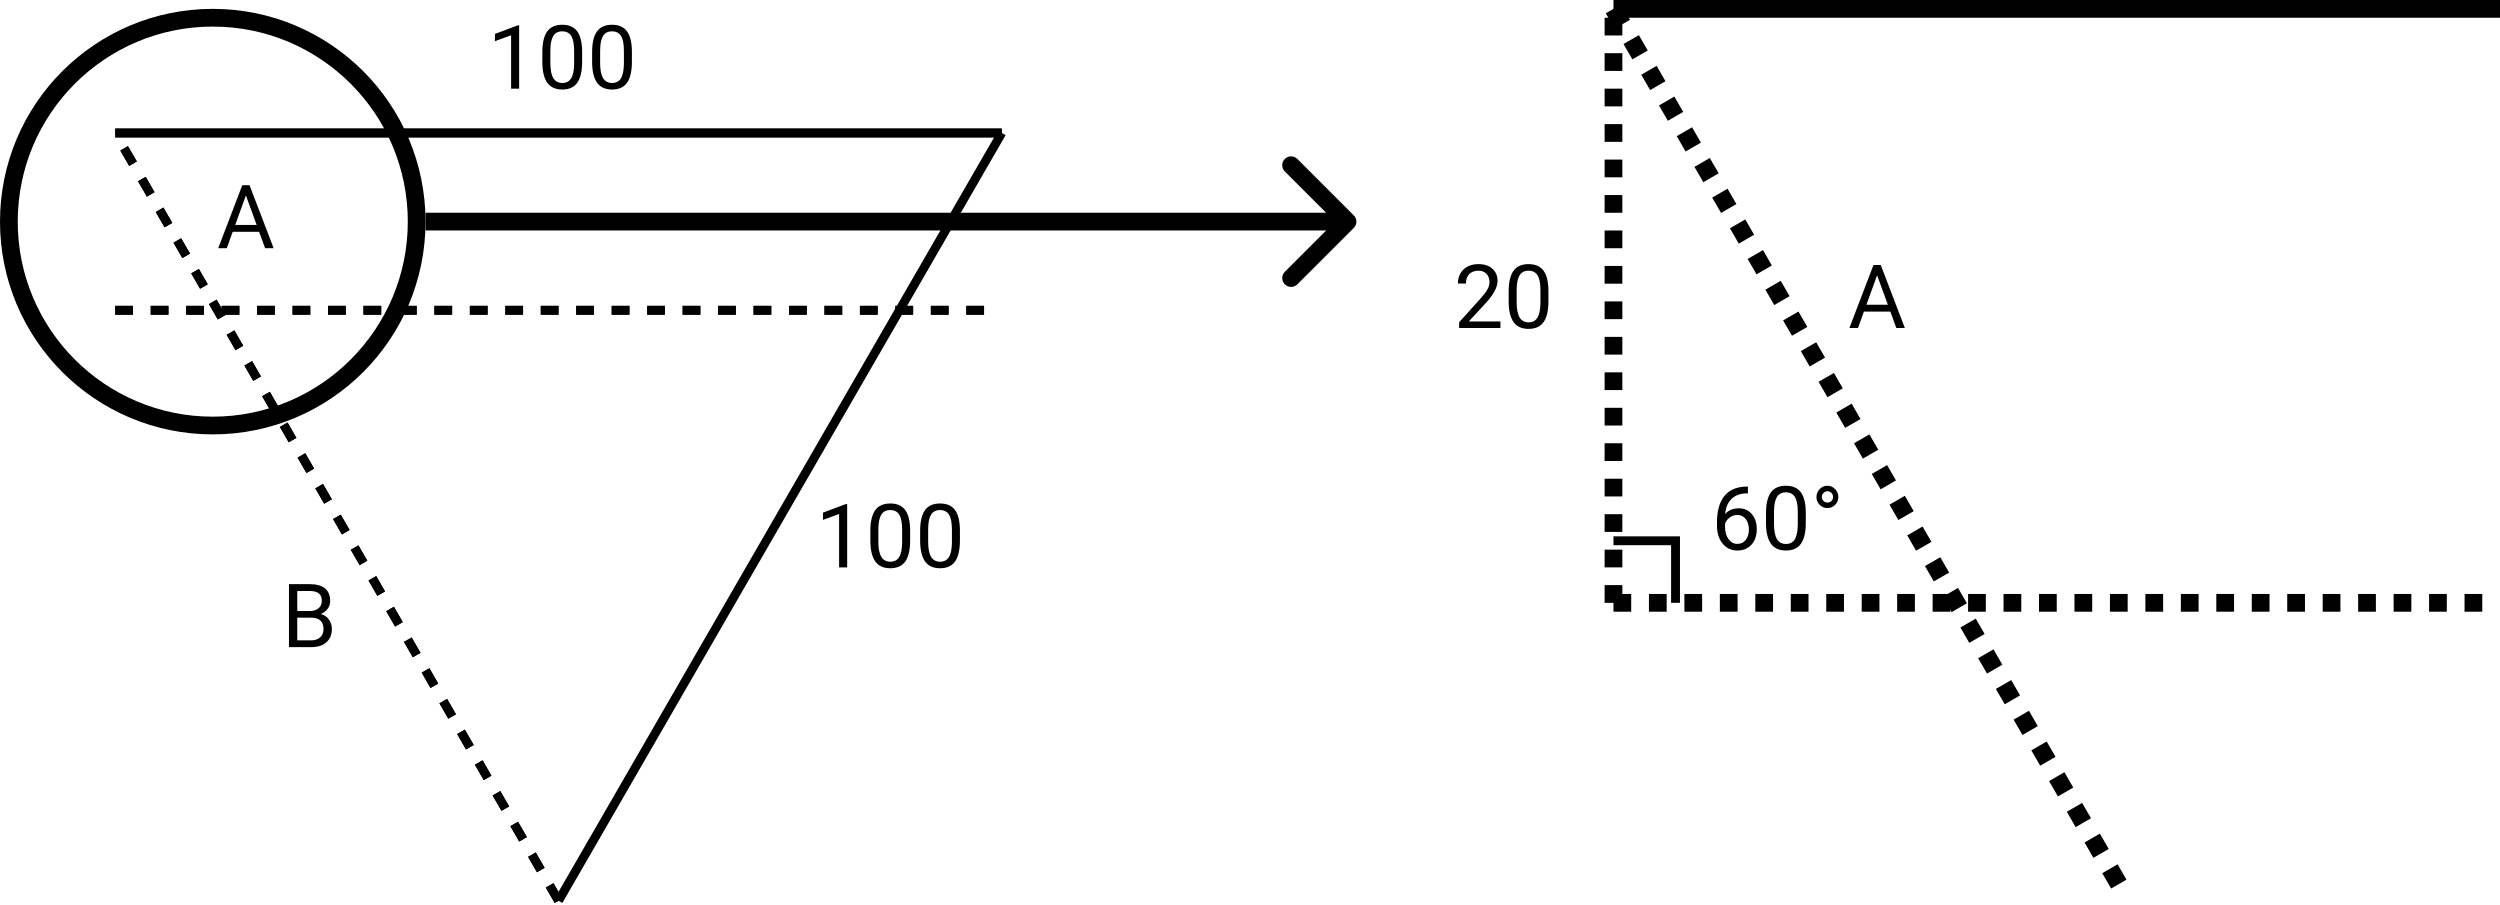
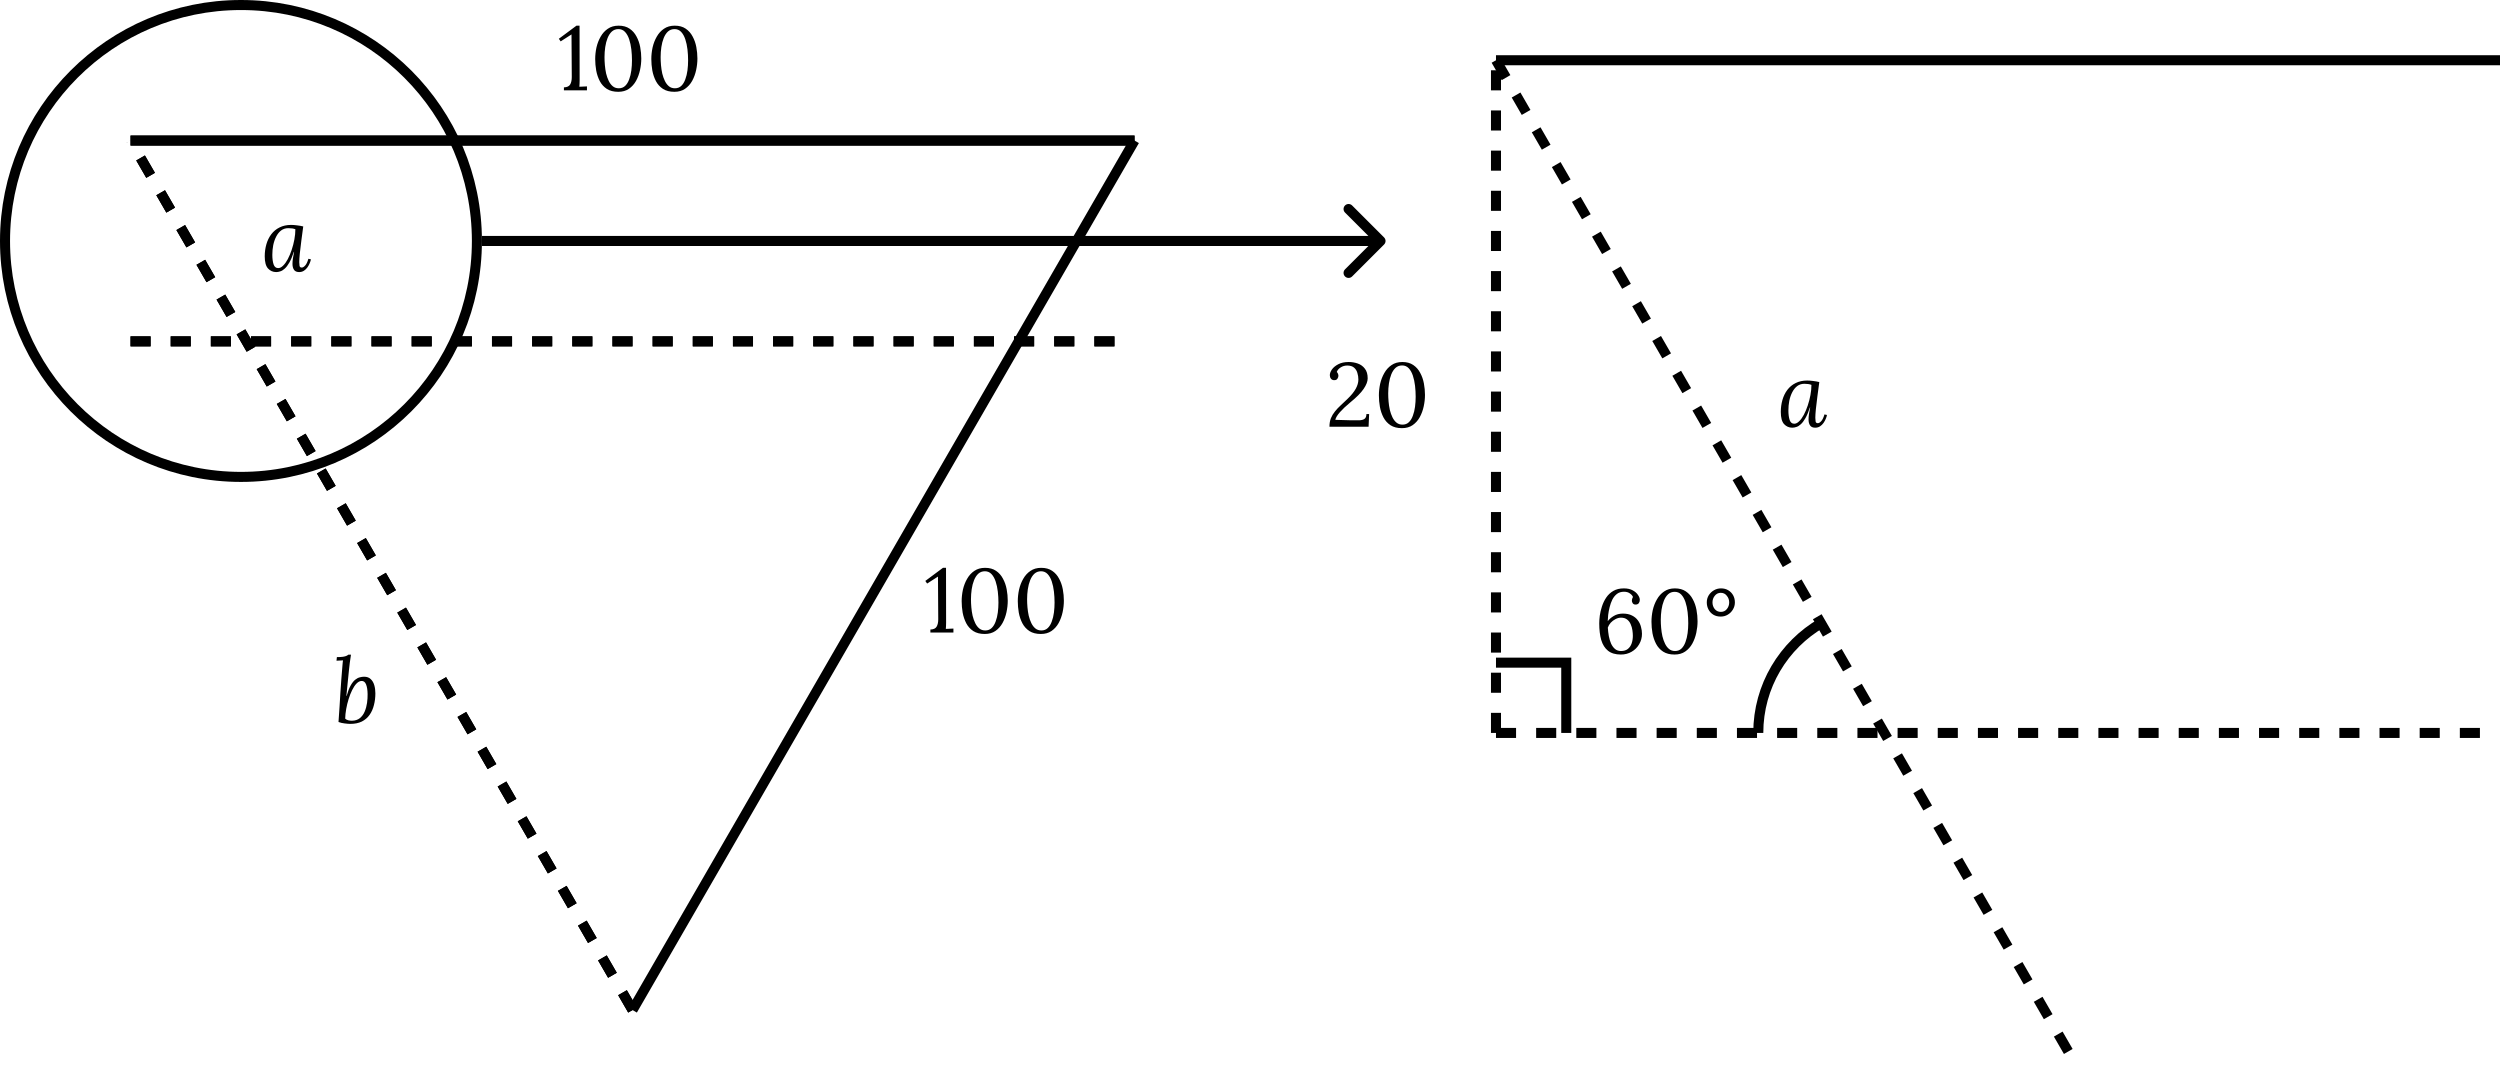
- <svg xmlns="http://www.w3.org/2000/svg" viewBox="0 0 282 102">
+ <svg xmlns="http://www.w3.org/2000/svg" viewBox="0 0 249 107" fill="currentcolor">
  <g stroke="currentcolor">
-     <path d="M13 15H113" />
-     <path d="M63 101.603L113 15" />
-     <path d="M13 15H113" />
-     <path d="M182 61H189V68" fill="none" />
-     <path d="M182 1H282" stroke-width="2" />
-     <path d="M47 25C47 37.703 36.703 48 24 48C11.297 48 1 37.703 1 25C1 12.297 11.297 2 24 2C36.703 2 47 12.297 47 25Z" fill="none" stroke-width="2" />
+     <path d="M13 14H113" />
+     <path d="M63 100.603L113 14" />
+     <path d="M13 14H113" />
+     <path d="M149 6H249" />
+     <g fill="none">
+       <path d="M149 66H156V73" />
+       <path d="M175.125 73C175.125 68.322 177.663 64.237 181.437 62.047" />
+       <path d="M47.5 24C47.5 36.979 36.979 47.5 24 47.5C11.021 47.5 0.5 36.979 0.5 24C0.5 11.021 11.021 0.5 24 0.5C36.979 0.5 47.5 11.021 47.5 24Z" />
+     </g>
    <g stroke-dasharray="2 2">
-       <path d="M13 35H113" />
-       <path d="M63 101.603L13 15" />
-       <path d="M13 35H113" />
-       <path d="M63 101.603L13 15" />
-       <g stroke-width="2">
-         <path d="M182 68H282" />
-         <path d="M182 1L239.735 101" />
-         <path d="M182 68V1" />
-       </g>
+       <path d="M13 34H113" />
+       <path d="M63 100.603L13 14" />
+       <path d="M13 34H113" />
+       <path d="M63 100.603L13 14" />
+       <path d="M149 73H249" />
+       <path d="M149 6L206.735 106" />
+       <path d="M149 73V6" />
    </g>
  </g>
-   <path d="M58.56 10H57.651V3.979L55.83 4.648V3.828L58.418 2.856H58.56V10ZM65.664 6.968C65.664 8.026 65.483 8.812 65.122 9.326C64.761 9.84 64.196 10.098 63.428 10.098C62.669 10.098 62.108 9.847 61.743 9.346C61.379 8.841 61.19 8.089 61.177 7.09V5.884C61.177 4.839 61.357 4.062 61.719 3.555C62.08 3.047 62.647 2.793 63.418 2.793C64.183 2.793 64.746 3.039 65.107 3.53C65.469 4.019 65.654 4.774 65.664 5.796V6.968ZM64.761 5.732C64.761 4.967 64.653 4.411 64.439 4.062C64.224 3.711 63.883 3.535 63.418 3.535C62.956 3.535 62.619 3.709 62.407 4.058C62.196 4.406 62.087 4.941 62.08 5.664V7.109C62.08 7.878 62.191 8.446 62.412 8.813C62.637 9.178 62.975 9.36 63.428 9.36C63.874 9.36 64.204 9.188 64.419 8.843C64.637 8.498 64.751 7.954 64.761 7.212V5.732ZM71.279 6.968C71.279 8.026 71.099 8.812 70.737 9.326C70.376 9.84 69.811 10.098 69.043 10.098C68.284 10.098 67.723 9.847 67.358 9.346C66.994 8.841 66.805 8.089 66.792 7.09V5.884C66.792 4.839 66.973 4.062 67.334 3.555C67.695 3.047 68.262 2.793 69.033 2.793C69.798 2.793 70.361 3.039 70.723 3.53C71.084 4.019 71.269 4.774 71.279 5.796V6.968ZM70.376 5.732C70.376 4.967 70.269 4.411 70.054 4.062C69.839 3.711 69.499 3.535 69.033 3.535C68.571 3.535 68.234 3.709 68.022 4.058C67.811 4.406 67.702 4.941 67.695 5.664V7.109C67.695 7.878 67.806 8.446 68.027 8.813C68.252 9.178 68.591 9.36 69.043 9.36C69.489 9.36 69.819 9.188 70.034 8.843C70.252 8.498 70.366 7.954 70.376 7.212V5.732Z" fill="black" />
-   <path d="M95.56 64H94.651V57.98L92.83 58.648V57.828L95.418 56.856H95.56V64ZM102.664 60.968C102.664 62.026 102.483 62.812 102.122 63.326C101.761 63.84 101.196 64.098 100.428 64.098C99.669 64.098 99.108 63.847 98.743 63.346C98.379 62.841 98.19 62.089 98.177 61.09V59.884C98.177 58.839 98.357 58.062 98.719 57.555C99.08 57.047 99.647 56.793 100.418 56.793C101.183 56.793 101.746 57.039 102.107 57.53C102.469 58.019 102.654 58.774 102.664 59.796V60.968ZM101.761 59.732C101.761 58.967 101.653 58.411 101.438 58.062C101.224 57.711 100.883 57.535 100.418 57.535C99.956 57.535 99.619 57.709 99.407 58.058C99.196 58.406 99.087 58.941 99.08 59.664V61.109C99.08 61.878 99.191 62.446 99.412 62.813C99.637 63.178 99.975 63.36 100.428 63.36C100.874 63.36 101.204 63.188 101.419 62.843C101.637 62.498 101.751 61.954 101.761 61.212V59.732ZM108.279 60.968C108.279 62.026 108.099 62.812 107.737 63.326C107.376 63.84 106.811 64.098 106.043 64.098C105.285 64.098 104.723 63.847 104.358 63.346C103.994 62.841 103.805 62.089 103.792 61.09V59.884C103.792 58.839 103.973 58.062 104.334 57.555C104.695 57.047 105.262 56.793 106.033 56.793C106.798 56.793 107.361 57.039 107.723 57.53C108.084 58.019 108.27 58.774 108.279 59.796V60.968ZM107.376 59.732C107.376 58.967 107.269 58.411 107.054 58.062C106.839 57.711 106.499 57.535 106.033 57.535C105.571 57.535 105.234 57.709 105.022 58.058C104.811 58.406 104.702 58.941 104.695 59.664V61.109C104.695 61.878 104.806 62.446 105.027 62.813C105.252 63.178 105.59 63.36 106.043 63.36C106.489 63.36 106.819 63.188 107.034 62.843C107.252 62.498 107.366 61.954 107.376 61.212V59.732Z" fill="black" />
-   <path d="M32.595 73V65.891H34.919C35.69 65.891 36.27 66.05 36.657 66.369C37.048 66.688 37.243 67.16 37.243 67.785C37.243 68.117 37.149 68.412 36.96 68.669C36.771 68.923 36.514 69.12 36.188 69.26C36.573 69.367 36.875 69.572 37.097 69.875C37.321 70.174 37.434 70.533 37.434 70.949C37.434 71.587 37.227 72.088 36.813 72.453C36.4 72.818 35.816 73 35.06 73H32.595ZM33.532 69.675V72.233H35.08C35.516 72.233 35.86 72.121 36.11 71.897C36.364 71.669 36.491 71.356 36.491 70.959C36.491 70.103 36.026 69.675 35.095 69.675H33.532ZM33.532 68.923H34.948C35.358 68.923 35.685 68.82 35.93 68.615C36.177 68.41 36.301 68.132 36.301 67.78C36.301 67.39 36.187 67.106 35.959 66.931C35.731 66.752 35.384 66.662 34.919 66.662H33.532V68.923Z" fill="black" />
-   <path d="M29.227 26.145H26.249L25.58 28H24.613L27.328 20.891H28.148L30.868 28H29.906L29.227 26.145ZM26.532 25.373H28.949L27.738 22.048L26.532 25.373Z" fill="black" />
-   <path d="M213.228 35.145H210.249L209.58 37H208.613L211.328 29.891H212.148L214.868 37H213.906L213.228 35.145ZM210.532 34.373H212.949L211.738 31.048L210.532 34.373Z" fill="black" />
-   <path d="M169.249 37H164.591V36.351L167.052 33.616C167.416 33.203 167.667 32.867 167.804 32.61C167.944 32.35 168.014 32.081 168.014 31.805C168.014 31.434 167.901 31.129 167.677 30.892C167.452 30.654 167.153 30.535 166.778 30.535C166.329 30.535 165.979 30.664 165.729 30.921C165.481 31.175 165.357 31.53 165.357 31.985H164.454C164.454 31.331 164.664 30.802 165.084 30.398C165.507 29.995 166.072 29.793 166.778 29.793C167.439 29.793 167.962 29.967 168.346 30.315C168.73 30.66 168.922 31.121 168.922 31.697C168.922 32.397 168.476 33.23 167.584 34.197L165.68 36.263H169.249V37ZM174.664 33.968C174.664 35.026 174.483 35.812 174.122 36.326C173.761 36.84 173.196 37.098 172.428 37.098C171.669 37.098 171.108 36.847 170.743 36.346C170.379 35.841 170.19 35.089 170.177 34.09V32.884C170.177 31.839 170.357 31.062 170.719 30.555C171.08 30.047 171.646 29.793 172.418 29.793C173.183 29.793 173.746 30.039 174.107 30.53C174.469 31.019 174.654 31.774 174.664 32.796V33.968ZM173.761 32.732C173.761 31.967 173.653 31.411 173.438 31.062C173.224 30.711 172.883 30.535 172.418 30.535C171.956 30.535 171.619 30.709 171.407 31.058C171.196 31.406 171.087 31.941 171.08 32.664V34.109C171.08 34.878 171.191 35.446 171.412 35.813C171.637 36.178 171.975 36.36 172.428 36.36C172.874 36.36 173.204 36.188 173.419 35.843C173.637 35.498 173.751 34.954 173.761 34.212V32.732Z" fill="black" />
-   <path d="M197.165 54.886V55.652H196.999C196.296 55.665 195.736 55.874 195.319 56.277C194.903 56.681 194.662 57.249 194.597 57.981C194.971 57.552 195.482 57.337 196.13 57.337C196.748 57.337 197.242 57.555 197.609 57.991C197.98 58.427 198.166 58.991 198.166 59.681C198.166 60.413 197.966 60.999 197.565 61.438C197.168 61.878 196.634 62.098 195.964 62.098C195.284 62.098 194.732 61.837 194.309 61.316C193.885 60.792 193.674 60.118 193.674 59.295V58.948C193.674 57.64 193.952 56.64 194.509 55.95C195.069 55.257 195.9 54.902 197.004 54.886H197.165ZM195.979 58.089C195.669 58.089 195.384 58.182 195.124 58.367C194.864 58.553 194.683 58.785 194.582 59.065V59.398C194.582 59.983 194.714 60.455 194.978 60.813C195.241 61.172 195.57 61.351 195.964 61.351C196.371 61.351 196.69 61.201 196.921 60.901C197.155 60.602 197.272 60.21 197.272 59.725C197.272 59.236 197.154 58.842 196.916 58.543C196.682 58.24 196.369 58.089 195.979 58.089ZM203.693 58.968C203.693 60.026 203.513 60.812 203.151 61.326C202.79 61.84 202.225 62.098 201.457 62.098C200.699 62.098 200.137 61.847 199.772 61.346C199.408 60.841 199.219 60.089 199.206 59.09V57.884C199.206 56.839 199.387 56.062 199.748 55.555C200.109 55.047 200.676 54.793 201.447 54.793C202.212 54.793 202.775 55.039 203.137 55.53C203.498 56.019 203.684 56.774 203.693 57.796V58.968ZM202.79 57.732C202.79 56.967 202.683 56.411 202.468 56.062C202.253 55.711 201.913 55.535 201.447 55.535C200.985 55.535 200.648 55.709 200.437 56.058C200.225 56.406 200.116 56.941 200.109 57.664V59.109C200.109 59.878 200.22 60.446 200.441 60.813C200.666 61.178 201.005 61.36 201.457 61.36C201.903 61.36 202.233 61.188 202.448 60.843C202.666 60.498 202.78 59.954 202.79 59.212V57.732ZM204.895 56.062C204.895 55.724 205.015 55.428 205.256 55.174C205.5 54.92 205.795 54.793 206.14 54.793C206.478 54.793 206.766 54.92 207.004 55.174C207.245 55.425 207.365 55.721 207.365 56.062C207.365 56.408 207.245 56.702 207.004 56.946C206.766 57.19 206.478 57.312 206.14 57.312C205.798 57.312 205.505 57.19 205.261 56.946C205.017 56.702 204.895 56.408 204.895 56.062ZM206.14 56.688C206.315 56.688 206.464 56.63 206.584 56.517C206.704 56.399 206.765 56.248 206.765 56.062C206.765 55.874 206.704 55.719 206.584 55.599C206.464 55.475 206.315 55.413 206.14 55.413C205.961 55.413 205.809 55.478 205.686 55.608C205.565 55.735 205.505 55.887 205.505 56.062C205.505 56.238 205.565 56.386 205.686 56.507C205.809 56.627 205.961 56.688 206.14 56.688Z" fill="black" />
-   <path d="M152.707 25.707C153.098 25.317 153.098 24.683 152.707 24.293L146.343 17.929C145.953 17.538 145.319 17.538 144.929 17.929C144.538 18.32 144.538 18.953 144.929 19.343L150.586 25L144.929 30.657C144.538 31.047 144.538 31.68 144.929 32.071C145.319 32.462 145.953 32.462 146.343 32.071L152.707 25.707ZM48 26L152 26V24L48 24V26Z" fill="black" />
+   <path d="M56.166 9V8.703C56.478 8.691 56.685 8.595 56.787 8.415C56.895 8.235 56.949 7.989 56.949 7.677L56.922 3.429L55.842 4.122L55.662 3.861L57.417 2.556H57.723L57.732 8.019C57.732 8.133 57.729 8.244 57.723 8.352C57.723 8.46 57.717 8.556 57.705 8.64C57.831 8.634 57.957 8.628 58.083 8.622C58.209 8.616 58.335 8.61 58.461 8.604V9H56.166ZM61.577 9.144C61.121 9.144 60.743 9.048 60.443 8.856C60.143 8.658 59.909 8.4 59.741 8.082C59.573 7.758 59.453 7.404 59.381 7.02C59.315 6.636 59.282 6.255 59.282 5.877C59.282 5.499 59.324 5.115 59.408 4.725C59.498 4.335 59.636 3.978 59.822 3.654C60.008 3.324 60.248 3.06 60.542 2.862C60.836 2.658 61.193 2.556 61.613 2.556C62.051 2.556 62.414 2.655 62.702 2.853C62.996 3.051 63.227 3.312 63.395 3.636C63.569 3.954 63.692 4.305 63.764 4.689C63.836 5.073 63.872 5.454 63.872 5.832C63.872 6.204 63.83 6.585 63.746 6.975C63.662 7.365 63.53 7.725 63.35 8.055C63.17 8.379 62.933 8.643 62.639 8.847C62.351 9.045 61.997 9.144 61.577 9.144ZM61.631 8.793C61.889 8.793 62.102 8.712 62.27 8.55C62.438 8.388 62.57 8.172 62.666 7.902C62.768 7.632 62.84 7.335 62.882 7.011C62.924 6.681 62.945 6.351 62.945 6.021C62.945 5.655 62.924 5.289 62.882 4.923C62.84 4.557 62.768 4.221 62.666 3.915C62.564 3.609 62.426 3.363 62.252 3.177C62.078 2.991 61.859 2.898 61.595 2.898C61.337 2.898 61.118 2.979 60.938 3.141C60.764 3.303 60.623 3.519 60.515 3.789C60.407 4.059 60.329 4.359 60.281 4.689C60.233 5.019 60.209 5.352 60.209 5.688C60.209 5.94 60.221 6.207 60.245 6.489C60.269 6.771 60.311 7.05 60.371 7.326C60.437 7.596 60.524 7.842 60.632 8.064C60.74 8.286 60.875 8.463 61.037 8.595C61.199 8.727 61.397 8.793 61.631 8.793ZM67.167 9.144C66.711 9.144 66.333 9.048 66.033 8.856C65.733 8.658 65.499 8.4 65.331 8.082C65.163 7.758 65.043 7.404 64.971 7.02C64.905 6.636 64.872 6.255 64.872 5.877C64.872 5.499 64.914 5.115 64.998 4.725C65.088 4.335 65.226 3.978 65.412 3.654C65.598 3.324 65.838 3.06 66.132 2.862C66.426 2.658 66.783 2.556 67.203 2.556C67.641 2.556 68.004 2.655 68.292 2.853C68.586 3.051 68.817 3.312 68.985 3.636C69.159 3.954 69.282 4.305 69.354 4.689C69.426 5.073 69.462 5.454 69.462 5.832C69.462 6.204 69.42 6.585 69.336 6.975C69.252 7.365 69.12 7.725 68.94 8.055C68.76 8.379 68.523 8.643 68.229 8.847C67.941 9.045 67.587 9.144 67.167 9.144ZM67.221 8.793C67.479 8.793 67.692 8.712 67.86 8.55C68.028 8.388 68.16 8.172 68.256 7.902C68.358 7.632 68.43 7.335 68.472 7.011C68.514 6.681 68.535 6.351 68.535 6.021C68.535 5.655 68.514 5.289 68.472 4.923C68.43 4.557 68.358 4.221 68.256 3.915C68.154 3.609 68.016 3.363 67.842 3.177C67.668 2.991 67.449 2.898 67.185 2.898C66.927 2.898 66.708 2.979 66.528 3.141C66.354 3.303 66.213 3.519 66.105 3.789C65.997 4.059 65.919 4.359 65.871 4.689C65.823 5.019 65.799 5.352 65.799 5.688C65.799 5.94 65.811 6.207 65.835 6.489C65.859 6.771 65.901 7.05 65.961 7.326C66.027 7.596 66.114 7.842 66.222 8.064C66.33 8.286 66.465 8.463 66.627 8.595C66.789 8.727 66.987 8.793 67.221 8.793Z" />
+   <path d="M92.666 63V62.703C92.978 62.691 93.185 62.595 93.287 62.415C93.395 62.235 93.449 61.989 93.449 61.677L93.422 57.429L92.342 58.122L92.162 57.861L93.917 56.556H94.223L94.232 62.019C94.232 62.133 94.229 62.244 94.223 62.352C94.223 62.46 94.217 62.556 94.205 62.64C94.331 62.634 94.457 62.628 94.583 62.622C94.709 62.616 94.835 62.61 94.961 62.604V63H92.666ZM98.077 63.144C97.621 63.144 97.243 63.048 96.943 62.856C96.643 62.658 96.409 62.4 96.241 62.082C96.073 61.758 95.953 61.404 95.881 61.02C95.815 60.636 95.782 60.255 95.782 59.877C95.782 59.499 95.824 59.115 95.908 58.725C95.998 58.335 96.136 57.978 96.322 57.654C96.508 57.324 96.748 57.06 97.042 56.862C97.336 56.658 97.693 56.556 98.113 56.556C98.551 56.556 98.914 56.655 99.202 56.853C99.496 57.051 99.727 57.312 99.895 57.636C100.069 57.954 100.192 58.305 100.264 58.689C100.336 59.073 100.372 59.454 100.372 59.832C100.372 60.204 100.33 60.585 100.246 60.975C100.162 61.365 100.03 61.725 99.85 62.055C99.67 62.379 99.433 62.643 99.139 62.847C98.851 63.045 98.497 63.144 98.077 63.144ZM98.131 62.793C98.389 62.793 98.602 62.712 98.77 62.55C98.938 62.388 99.07 62.172 99.166 61.902C99.268 61.632 99.34 61.335 99.382 61.011C99.424 60.681 99.445 60.351 99.445 60.021C99.445 59.655 99.424 59.289 99.382 58.923C99.34 58.557 99.268 58.221 99.166 57.915C99.064 57.609 98.926 57.363 98.752 57.177C98.578 56.991 98.359 56.898 98.095 56.898C97.837 56.898 97.618 56.979 97.438 57.141C97.264 57.303 97.123 57.519 97.015 57.789C96.907 58.059 96.829 58.359 96.781 58.689C96.733 59.019 96.709 59.352 96.709 59.688C96.709 59.94 96.721 60.207 96.745 60.489C96.769 60.771 96.811 61.05 96.871 61.326C96.937 61.596 97.024 61.842 97.132 62.064C97.24 62.286 97.375 62.463 97.537 62.595C97.699 62.727 97.897 62.793 98.131 62.793ZM103.667 63.144C103.211 63.144 102.833 63.048 102.533 62.856C102.233 62.658 101.999 62.4 101.831 62.082C101.663 61.758 101.543 61.404 101.471 61.02C101.405 60.636 101.372 60.255 101.372 59.877C101.372 59.499 101.414 59.115 101.498 58.725C101.588 58.335 101.726 57.978 101.912 57.654C102.098 57.324 102.338 57.06 102.632 56.862C102.926 56.658 103.283 56.556 103.703 56.556C104.141 56.556 104.504 56.655 104.792 56.853C105.086 57.051 105.317 57.312 105.485 57.636C105.659 57.954 105.782 58.305 105.854 58.689C105.926 59.073 105.962 59.454 105.962 59.832C105.962 60.204 105.92 60.585 105.836 60.975C105.752 61.365 105.62 61.725 105.44 62.055C105.26 62.379 105.023 62.643 104.729 62.847C104.441 63.045 104.087 63.144 103.667 63.144ZM103.721 62.793C103.979 62.793 104.192 62.712 104.36 62.55C104.528 62.388 104.66 62.172 104.756 61.902C104.858 61.632 104.93 61.335 104.972 61.011C105.014 60.681 105.035 60.351 105.035 60.021C105.035 59.655 105.014 59.289 104.972 58.923C104.93 58.557 104.858 58.221 104.756 57.915C104.654 57.609 104.516 57.363 104.342 57.177C104.168 56.991 103.949 56.898 103.685 56.898C103.427 56.898 103.208 56.979 103.028 57.141C102.854 57.303 102.713 57.519 102.605 57.789C102.497 58.059 102.419 58.359 102.371 58.689C102.323 59.019 102.299 59.352 102.299 59.688C102.299 59.94 102.311 60.207 102.335 60.489C102.359 60.771 102.401 61.05 102.461 61.326C102.527 61.596 102.614 61.842 102.722 62.064C102.83 62.286 102.965 62.463 103.127 62.595C103.289 62.727 103.487 62.793 103.721 62.793Z" />
+   <path d="M34.957 65.205C34.915 65.457 34.876 65.724 34.84 66.006C34.81 66.282 34.783 66.522 34.759 66.726C34.717 67.122 34.675 67.533 34.633 67.959C34.591 68.385 34.546 68.838 34.498 69.318H34.525C34.645 68.886 34.777 68.541 34.921 68.283C35.065 68.025 35.215 67.833 35.371 67.707C35.527 67.581 35.68 67.5 35.83 67.464C35.986 67.422 36.13 67.401 36.262 67.401C36.538 67.401 36.757 67.479 36.919 67.635C37.087 67.791 37.207 67.995 37.279 68.247C37.351 68.493 37.387 68.763 37.387 69.057C37.387 69.471 37.339 69.861 37.243 70.227C37.153 70.593 37.009 70.917 36.811 71.199C36.613 71.481 36.355 71.703 36.037 71.865C35.719 72.021 35.338 72.099 34.894 72.099C34.744 72.099 34.555 72.084 34.327 72.054C34.105 72.03 33.901 71.982 33.715 71.91C33.757 71.322 33.793 70.794 33.823 70.326C33.853 69.858 33.88 69.411 33.904 68.985C33.934 68.559 33.964 68.127 33.994 67.689C34.03 67.251 34.069 66.771 34.111 66.249C34.123 66.093 34.132 65.994 34.138 65.952C34.144 65.91 34.153 65.85 34.165 65.772C34.057 65.778 33.949 65.784 33.841 65.79C33.733 65.796 33.625 65.802 33.517 65.808L33.553 65.448C33.817 65.448 34.024 65.436 34.174 65.412C34.324 65.388 34.435 65.358 34.507 65.322C34.585 65.286 34.648 65.247 34.696 65.205H34.957ZM36.001 67.824C35.833 67.83 35.668 67.917 35.506 68.085C35.35 68.247 35.206 68.463 35.074 68.733C34.942 68.997 34.825 69.294 34.723 69.624C34.621 69.948 34.54 70.281 34.48 70.623C34.42 70.959 34.387 71.277 34.381 71.577C34.453 71.649 34.552 71.703 34.678 71.739C34.81 71.769 34.933 71.784 35.047 71.784C35.377 71.778 35.644 71.691 35.848 71.523C36.058 71.349 36.217 71.13 36.325 70.866C36.439 70.596 36.517 70.308 36.559 70.002C36.601 69.696 36.619 69.405 36.613 69.129C36.607 68.721 36.556 68.4 36.46 68.166C36.364 67.926 36.211 67.812 36.001 67.824Z" />
+   <path d="M28.996 22.401C29.176 22.401 29.374 22.416 29.59 22.446C29.806 22.47 30.01 22.506 30.202 22.554C30.142 23.028 30.079 23.502 30.013 23.976C29.953 24.45 29.902 24.876 29.86 25.254C29.824 25.626 29.806 25.911 29.806 26.109C29.806 26.229 29.815 26.349 29.833 26.469C29.851 26.589 29.926 26.649 30.058 26.649C30.16 26.649 30.271 26.583 30.391 26.451C30.517 26.319 30.625 26.094 30.715 25.776L30.967 25.83C30.949 25.938 30.91 26.064 30.85 26.208C30.796 26.346 30.721 26.484 30.625 26.622C30.529 26.76 30.412 26.874 30.274 26.964C30.136 27.054 29.977 27.099 29.797 27.099C29.557 27.099 29.386 27.024 29.284 26.874C29.182 26.724 29.131 26.529 29.131 26.289C29.131 26.115 29.146 25.926 29.176 25.722C29.212 25.518 29.251 25.305 29.293 25.083H29.266C29.122 25.527 28.972 25.884 28.816 26.154C28.666 26.418 28.513 26.619 28.357 26.757C28.207 26.895 28.06 26.985 27.916 27.027C27.772 27.075 27.637 27.099 27.511 27.099C27.187 27.099 26.914 26.979 26.692 26.739C26.476 26.499 26.368 26.097 26.368 25.533C26.368 25.113 26.422 24.714 26.53 24.336C26.638 23.958 26.8 23.625 27.016 23.337C27.238 23.043 27.514 22.815 27.844 22.653C28.174 22.485 28.558 22.401 28.996 22.401ZM28.717 22.725C28.447 22.725 28.21 22.8 28.006 22.95C27.808 23.1 27.643 23.304 27.511 23.562C27.379 23.814 27.28 24.099 27.214 24.417C27.154 24.729 27.124 25.05 27.124 25.38C27.124 25.764 27.166 26.082 27.25 26.334C27.334 26.58 27.487 26.703 27.709 26.703C27.871 26.703 28.033 26.622 28.195 26.46C28.363 26.298 28.519 26.082 28.663 25.812C28.807 25.536 28.936 25.23 29.05 24.894C29.164 24.552 29.254 24.204 29.32 23.85C29.386 23.496 29.419 23.157 29.419 22.833C29.239 22.761 29.005 22.725 28.717 22.725Z" />
+   <path d="M179.996 37.901C180.176 37.901 180.374 37.916 180.59 37.946C180.806 37.97 181.01 38.006 181.202 38.054C181.142 38.528 181.079 39.002 181.013 39.476C180.953 39.95 180.902 40.376 180.86 40.754C180.824 41.126 180.806 41.411 180.806 41.609C180.806 41.729 180.815 41.849 180.833 41.969C180.851 42.089 180.926 42.149 181.058 42.149C181.16 42.149 181.271 42.083 181.391 41.951C181.517 41.819 181.625 41.594 181.715 41.276L181.967 41.33C181.949 41.438 181.91 41.564 181.85 41.708C181.796 41.846 181.721 41.984 181.625 42.122C181.529 42.26 181.412 42.374 181.274 42.464C181.136 42.554 180.977 42.599 180.797 42.599C180.557 42.599 180.386 42.524 180.284 42.374C180.182 42.224 180.131 42.029 180.131 41.789C180.131 41.615 180.146 41.426 180.176 41.222C180.212 41.018 180.251 40.805 180.293 40.583H180.266C180.122 41.027 179.972 41.384 179.816 41.654C179.666 41.918 179.513 42.119 179.357 42.257C179.207 42.395 179.06 42.485 178.916 42.527C178.772 42.575 178.637 42.599 178.511 42.599C178.187 42.599 177.914 42.479 177.692 42.239C177.476 41.999 177.368 41.597 177.368 41.033C177.368 40.613 177.422 40.214 177.53 39.836C177.638 39.458 177.8 39.125 178.016 38.837C178.238 38.543 178.514 38.315 178.844 38.153C179.174 37.985 179.558 37.901 179.996 37.901ZM179.717 38.225C179.447 38.225 179.21 38.3 179.006 38.45C178.808 38.6 178.643 38.804 178.511 39.062C178.379 39.314 178.28 39.599 178.214 39.917C178.154 40.229 178.124 40.55 178.124 40.88C178.124 41.264 178.166 41.582 178.25 41.834C178.334 42.08 178.487 42.203 178.709 42.203C178.871 42.203 179.033 42.122 179.195 41.96C179.363 41.798 179.519 41.582 179.663 41.312C179.807 41.036 179.936 40.73 180.05 40.394C180.164 40.052 180.254 39.704 180.32 39.35C180.386 38.996 180.419 38.657 180.419 38.333C180.239 38.261 180.005 38.225 179.717 38.225Z" />
+   <path d="M132.414 42.5C132.414 42.182 132.462 41.9 132.558 41.654C132.66 41.408 132.795 41.183 132.963 40.979C133.131 40.769 133.32 40.568 133.53 40.376C133.746 40.178 133.965 39.971 134.187 39.755C134.577 39.383 134.859 39.038 135.033 38.72C135.207 38.402 135.294 38.096 135.294 37.802C135.294 37.574 135.261 37.355 135.195 37.145C135.135 36.929 135.024 36.752 134.862 36.614C134.7 36.476 134.475 36.407 134.187 36.407C133.941 36.407 133.722 36.47 133.53 36.596C133.338 36.716 133.209 36.866 133.143 37.046C133.203 37.106 133.245 37.172 133.269 37.244C133.293 37.31 133.305 37.376 133.305 37.442C133.305 37.52 133.272 37.613 133.206 37.721C133.14 37.823 133.026 37.871 132.864 37.865C132.732 37.859 132.63 37.808 132.558 37.712C132.486 37.616 132.45 37.502 132.45 37.37C132.45 37.196 132.519 37.007 132.657 36.803C132.801 36.599 133.011 36.425 133.287 36.281C133.569 36.131 133.917 36.056 134.331 36.056C134.649 36.056 134.952 36.107 135.24 36.209C135.528 36.311 135.762 36.482 135.942 36.722C136.128 36.956 136.221 37.277 136.221 37.685C136.221 37.991 136.086 38.342 135.816 38.738C135.552 39.128 135.099 39.584 134.457 40.106C134.049 40.442 133.713 40.76 133.449 41.06C133.191 41.354 133.041 41.606 132.999 41.816L134.592 41.861C134.886 41.867 135.144 41.867 135.366 41.861C135.594 41.855 135.771 41.81 135.897 41.726C136.029 41.636 136.095 41.474 136.095 41.24H136.365L136.311 42.5H132.414ZM139.633 42.644C139.177 42.644 138.799 42.548 138.499 42.356C138.199 42.158 137.965 41.9 137.797 41.582C137.629 41.258 137.509 40.904 137.437 40.52C137.371 40.136 137.338 39.755 137.338 39.377C137.338 38.999 137.38 38.615 137.464 38.225C137.554 37.835 137.692 37.478 137.878 37.154C138.064 36.824 138.304 36.56 138.598 36.362C138.892 36.158 139.249 36.056 139.669 36.056C140.107 36.056 140.47 36.155 140.758 36.353C141.052 36.551 141.283 36.812 141.451 37.136C141.625 37.454 141.748 37.805 141.82 38.189C141.892 38.573 141.928 38.954 141.928 39.332C141.928 39.704 141.886 40.085 141.802 40.475C141.718 40.865 141.586 41.225 141.406 41.555C141.226 41.879 140.989 42.143 140.695 42.347C140.407 42.545 140.053 42.644 139.633 42.644ZM139.687 42.293C139.945 42.293 140.158 42.212 140.326 42.05C140.494 41.888 140.626 41.672 140.722 41.402C140.824 41.132 140.896 40.835 140.938 40.511C140.98 40.181 141.001 39.851 141.001 39.521C141.001 39.155 140.98 38.789 140.938 38.423C140.896 38.057 140.824 37.721 140.722 37.415C140.62 37.109 140.482 36.863 140.308 36.677C140.134 36.491 139.915 36.398 139.651 36.398C139.393 36.398 139.174 36.479 138.994 36.641C138.82 36.803 138.679 37.019 138.571 37.289C138.463 37.559 138.385 37.859 138.337 38.189C138.289 38.519 138.265 38.852 138.265 39.188C138.265 39.44 138.277 39.707 138.301 39.989C138.325 40.271 138.367 40.55 138.427 40.826C138.493 41.096 138.58 41.342 138.688 41.564C138.796 41.786 138.931 41.963 139.093 42.095C139.255 42.227 139.453 42.293 139.687 42.293Z" />
+   <path d="M161.435 65.192C160.901 65.192 160.475 65.066 160.157 64.814C159.845 64.561 159.62 64.204 159.482 63.742C159.35 63.275 159.284 62.722 159.284 62.087C159.284 61.87 159.302 61.615 159.338 61.322C159.38 61.022 159.452 60.715 159.554 60.404C159.656 60.086 159.797 59.791 159.977 59.522C160.163 59.245 160.4 59.023 160.688 58.855C160.976 58.688 161.324 58.603 161.732 58.603C162.092 58.603 162.389 58.669 162.623 58.801C162.857 58.928 163.031 59.081 163.145 59.261C163.265 59.434 163.325 59.596 163.325 59.746C163.325 59.873 163.292 59.98 163.226 60.071C163.166 60.154 163.07 60.203 162.938 60.215C162.788 60.221 162.683 60.178 162.623 60.089C162.563 59.998 162.533 59.914 162.533 59.837C162.533 59.711 162.569 59.584 162.641 59.459C162.611 59.35 162.515 59.236 162.353 59.117C162.197 58.996 161.996 58.937 161.75 58.937C161.474 58.937 161.24 59.008 161.048 59.153C160.862 59.297 160.709 59.486 160.589 59.719C160.475 59.953 160.385 60.206 160.319 60.475C160.253 60.739 160.205 60.995 160.175 61.24C160.151 61.486 160.136 61.697 160.13 61.87C160.28 61.672 160.481 61.498 160.733 61.349C160.991 61.193 161.294 61.114 161.642 61.114C162.002 61.114 162.302 61.178 162.542 61.303C162.788 61.423 162.983 61.583 163.127 61.781C163.277 61.978 163.382 62.197 163.442 62.438C163.508 62.672 163.541 62.903 163.541 63.13C163.541 63.502 163.448 63.847 163.262 64.165C163.082 64.478 162.833 64.727 162.515 64.912C162.197 65.099 161.837 65.192 161.435 65.192ZM161.453 64.841C161.735 64.841 161.963 64.772 162.137 64.633C162.311 64.49 162.437 64.303 162.515 64.076C162.593 63.842 162.632 63.593 162.632 63.328C162.632 63.16 162.617 62.974 162.587 62.77C162.557 62.56 162.5 62.362 162.416 62.176C162.338 61.984 162.221 61.828 162.065 61.709C161.909 61.583 161.705 61.52 161.453 61.52C161.267 61.52 161.084 61.568 160.904 61.663C160.724 61.754 160.565 61.873 160.427 62.023C160.295 62.173 160.199 62.336 160.139 62.51C160.157 62.797 160.19 63.08 160.238 63.355C160.292 63.632 160.367 63.88 160.463 64.103C160.565 64.325 160.697 64.504 160.859 64.642C161.021 64.775 161.219 64.841 161.453 64.841ZM166.782 65.192C166.326 65.192 165.948 65.096 165.648 64.903C165.348 64.706 165.114 64.448 164.946 64.129C164.778 63.806 164.658 63.452 164.586 63.068C164.52 62.684 164.487 62.303 164.487 61.925C164.487 61.547 164.529 61.163 164.613 60.773C164.703 60.383 164.841 60.026 165.027 59.702C165.213 59.371 165.453 59.108 165.747 58.91C166.041 58.706 166.398 58.603 166.818 58.603C167.256 58.603 167.619 58.703 167.907 58.901C168.201 59.099 168.432 59.359 168.6 59.684C168.774 60.002 168.897 60.352 168.969 60.736C169.041 61.12 169.077 61.502 169.077 61.88C169.077 62.252 169.035 62.633 168.951 63.023C168.867 63.413 168.735 63.773 168.555 64.103C168.375 64.427 168.138 64.691 167.844 64.894C167.556 65.093 167.202 65.192 166.782 65.192ZM166.836 64.841C167.094 64.841 167.307 64.76 167.475 64.597C167.643 64.436 167.775 64.219 167.871 63.95C167.973 63.679 168.045 63.383 168.087 63.059C168.129 62.728 168.15 62.398 168.15 62.069C168.15 61.703 168.129 61.337 168.087 60.971C168.045 60.605 167.973 60.269 167.871 59.962C167.769 59.657 167.631 59.41 167.457 59.224C167.283 59.038 167.064 58.946 166.8 58.946C166.542 58.946 166.323 59.026 166.143 59.188C165.969 59.35 165.828 59.566 165.72 59.837C165.612 60.106 165.534 60.407 165.486 60.736C165.438 61.066 165.414 61.4 165.414 61.736C165.414 61.987 165.426 62.255 165.45 62.536C165.474 62.819 165.516 63.097 165.576 63.373C165.642 63.644 165.729 63.889 165.837 64.112C165.945 64.334 166.08 64.51 166.242 64.642C166.404 64.775 166.602 64.841 166.836 64.841ZM171.382 61.411C171.1 61.411 170.854 61.349 170.644 61.222C170.44 61.096 170.281 60.925 170.167 60.709C170.053 60.493 169.996 60.257 169.996 59.998C169.996 59.74 170.059 59.507 170.185 59.297C170.317 59.087 170.491 58.919 170.707 58.792C170.923 58.666 171.157 58.603 171.409 58.603C171.691 58.603 171.934 58.666 172.138 58.792C172.348 58.919 172.51 59.087 172.624 59.297C172.738 59.507 172.795 59.74 172.795 59.998C172.795 60.257 172.729 60.493 172.597 60.709C172.471 60.925 172.3 61.096 172.084 61.222C171.874 61.349 171.64 61.411 171.382 61.411ZM171.4 60.944C171.646 60.944 171.844 60.85 171.994 60.664C172.15 60.472 172.228 60.251 172.228 59.998C172.228 59.752 172.15 59.533 171.994 59.342C171.844 59.144 171.643 59.044 171.391 59.044C171.145 59.044 170.944 59.144 170.788 59.342C170.638 59.533 170.563 59.752 170.563 59.998C170.563 60.251 170.638 60.472 170.788 60.664C170.944 60.85 171.148 60.944 171.4 60.944Z" />
+   <path d="M137.853 24.354C138.049 24.158 138.049 23.842 137.853 23.646L134.672 20.465C134.476 20.269 134.16 20.269 133.964 20.465C133.769 20.66 133.769 20.976 133.964 21.172L136.793 24L133.964 26.828C133.769 27.024 133.769 27.34 133.964 27.535C134.16 27.731 134.476 27.731 134.672 27.535L137.853 24.354ZM48 24.5L137.5 24.5V23.5L48 23.5V24.5Z" />
</svg>
